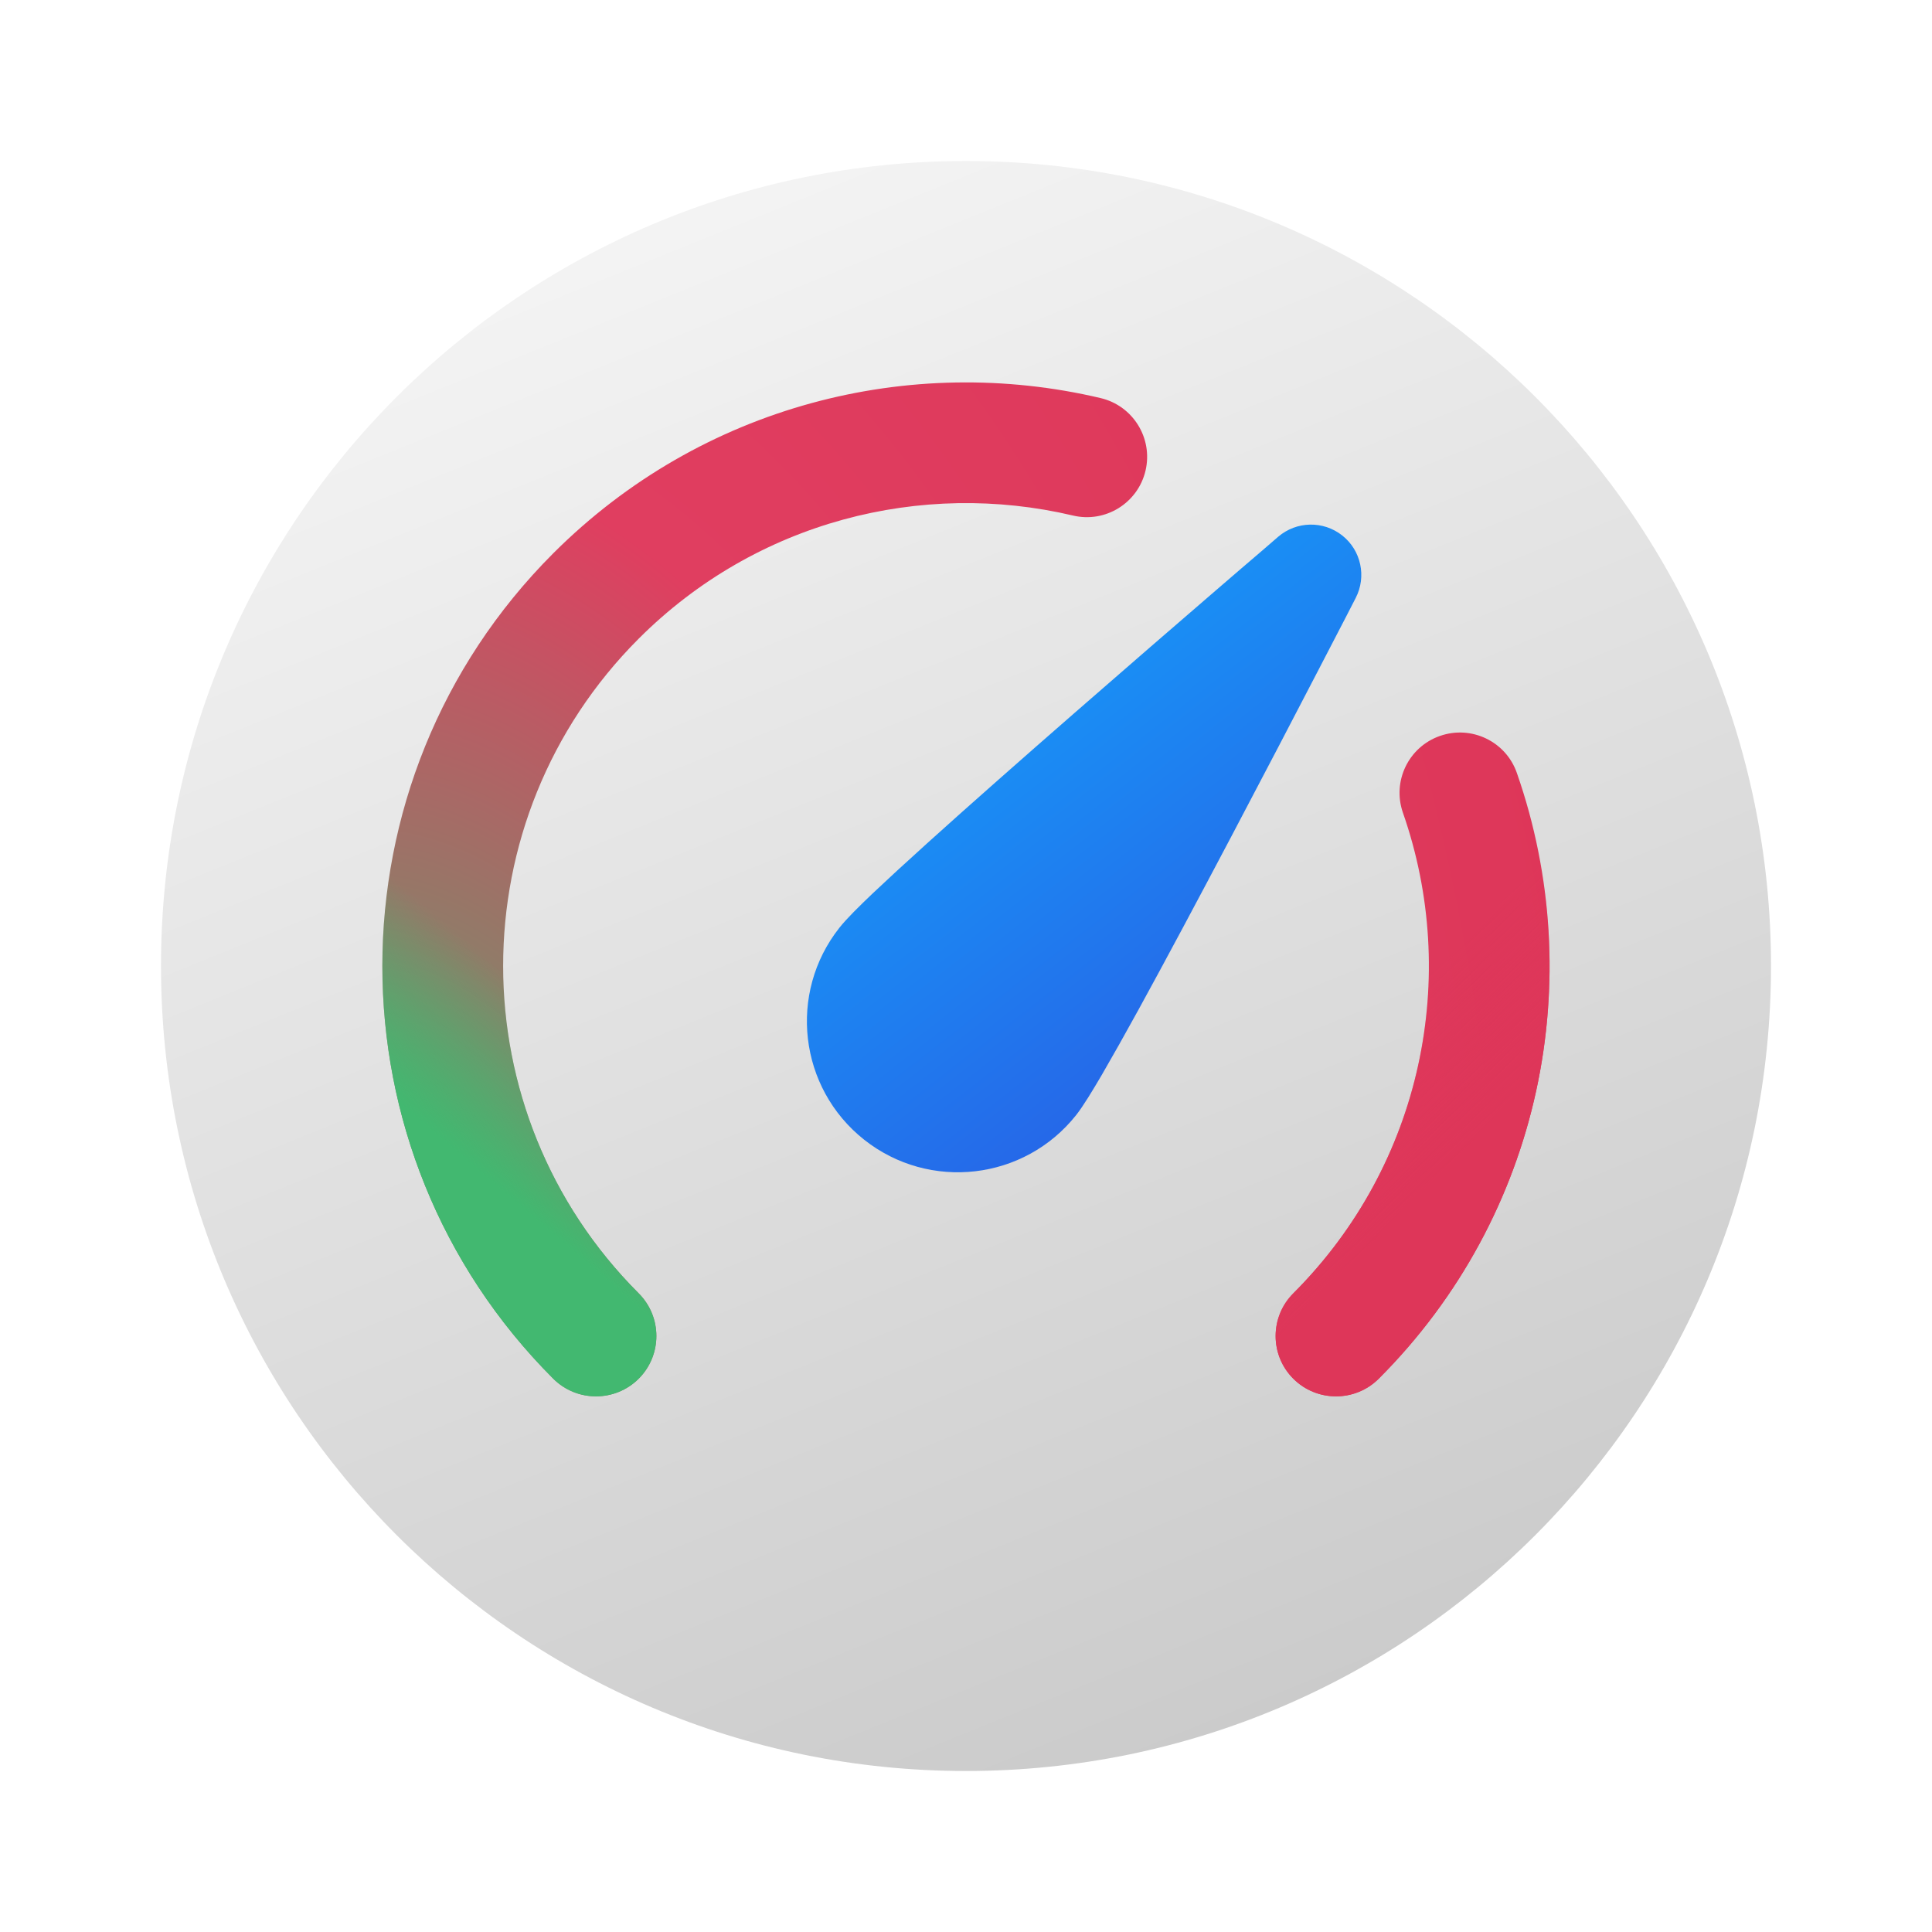
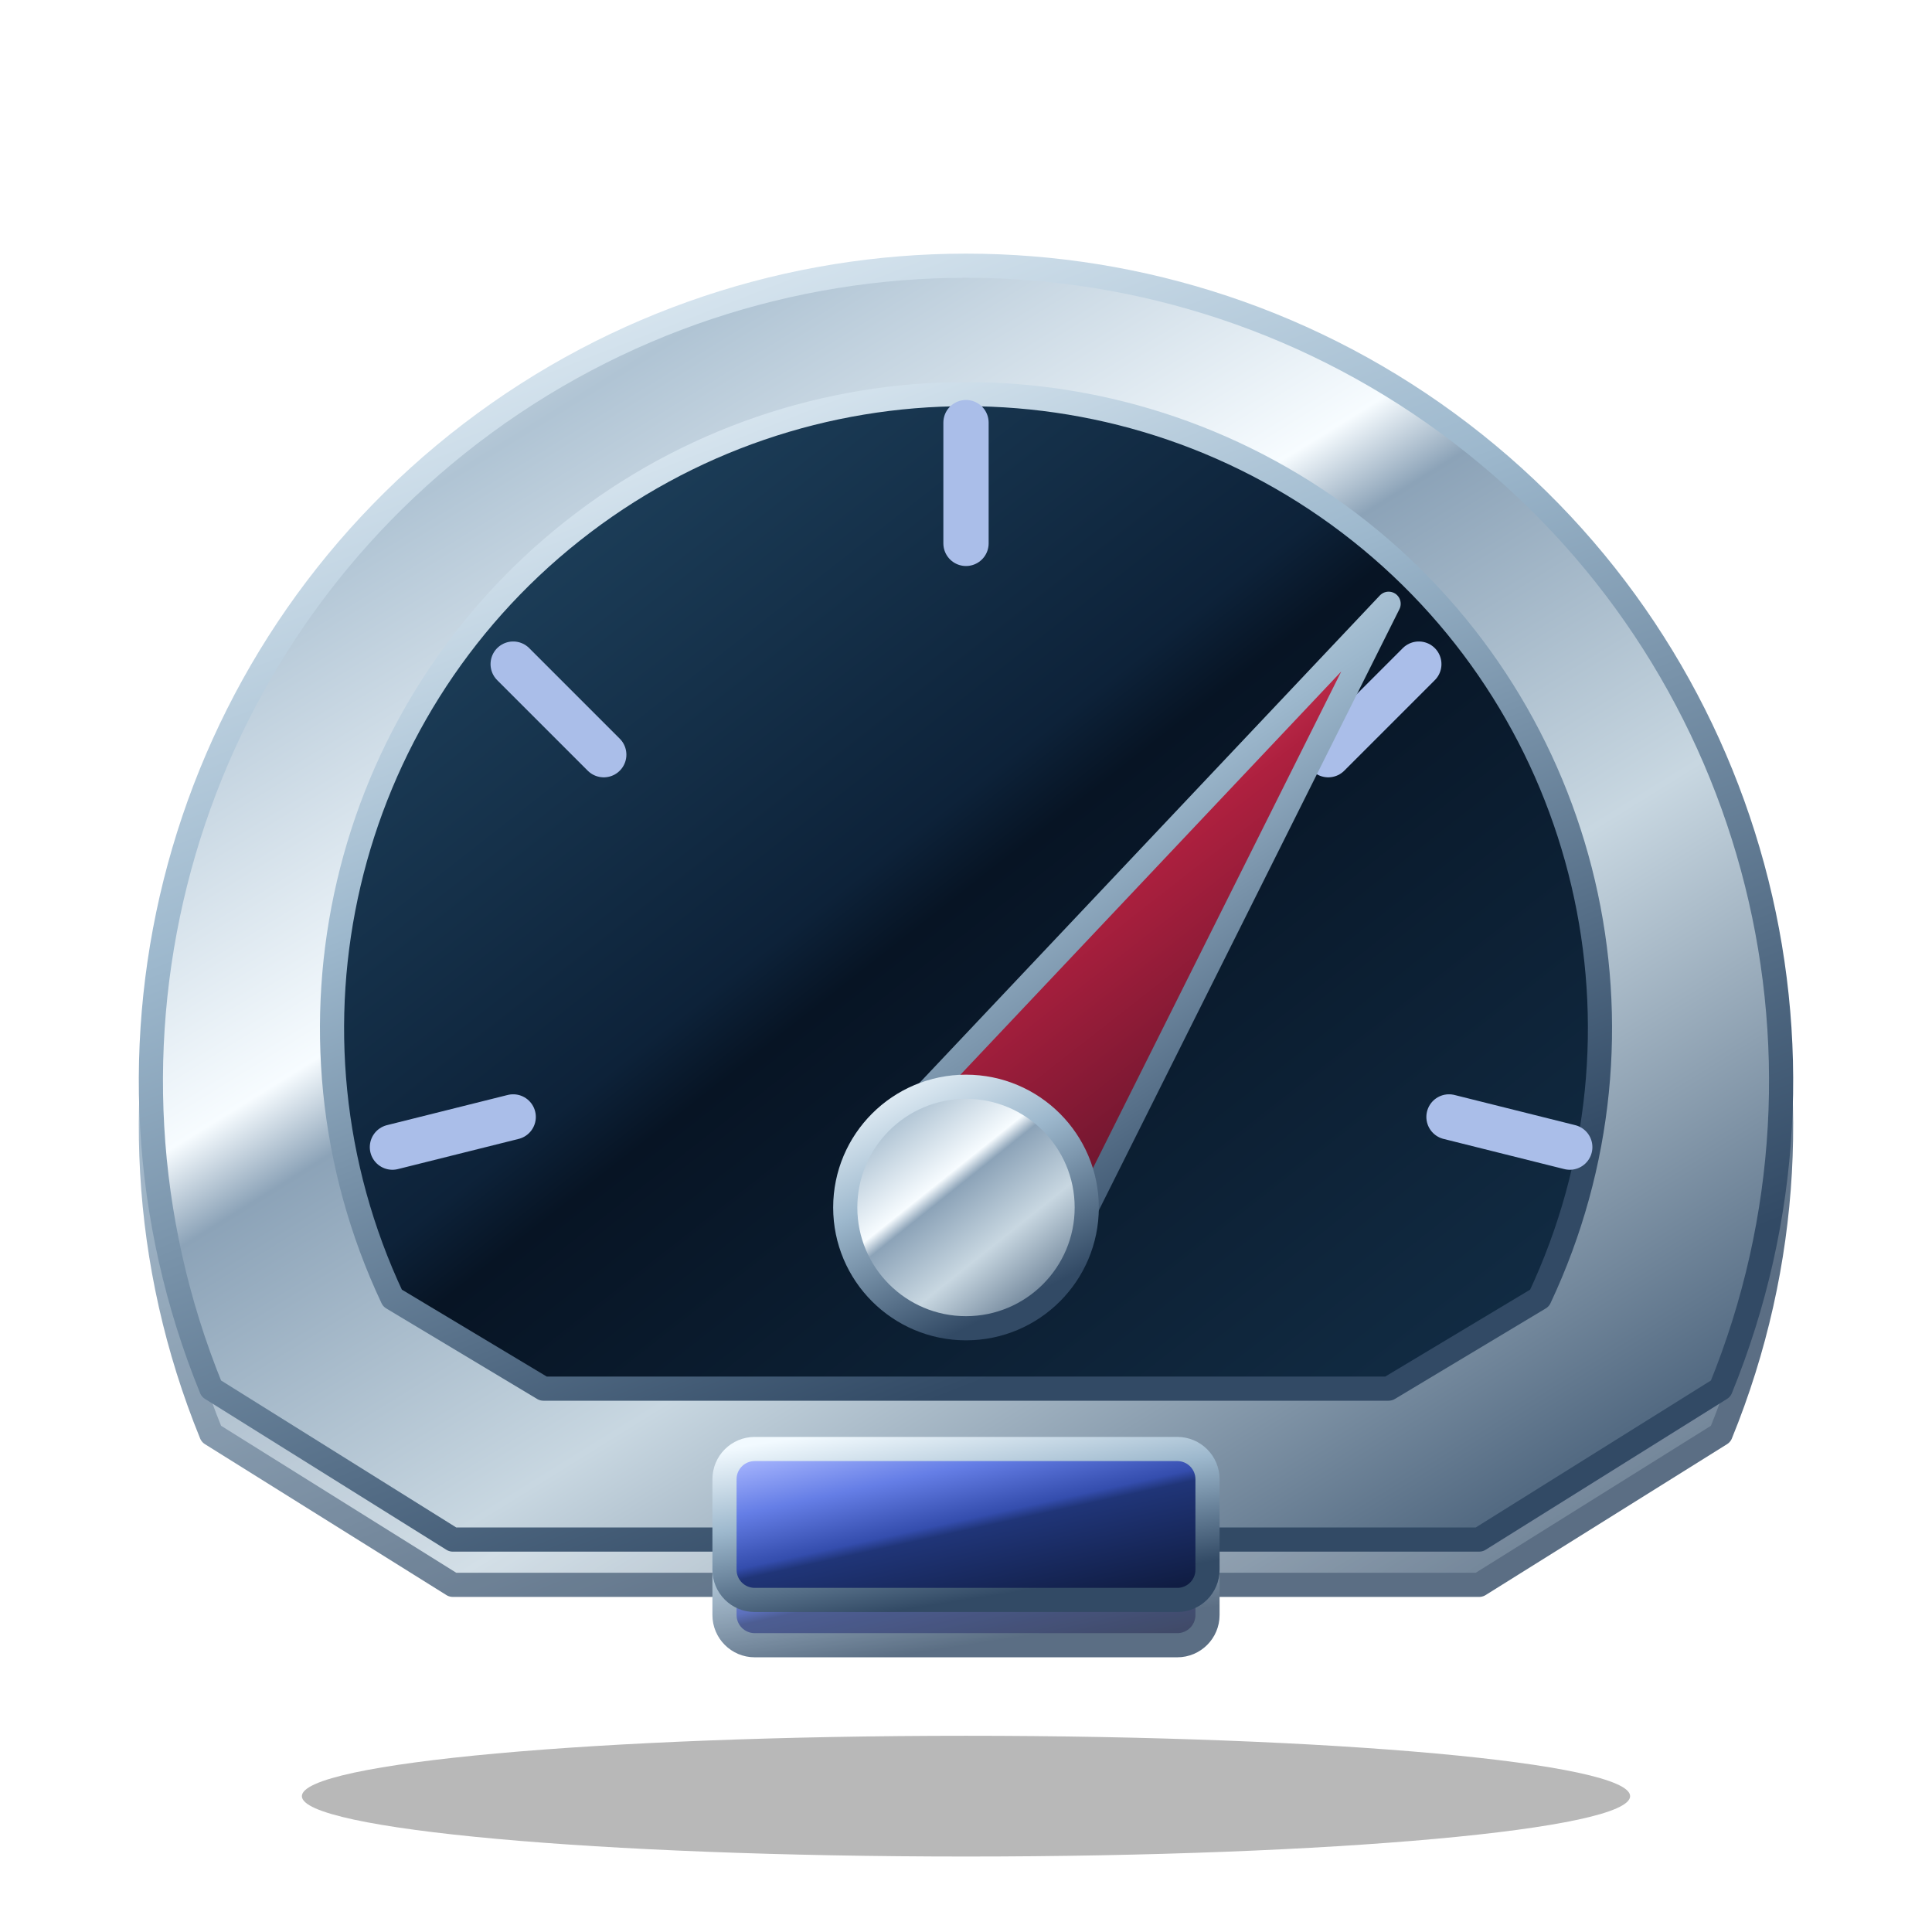
- <svg xmlns="http://www.w3.org/2000/svg" width="24" height="24" viewBox="0 0 24 24" fill="none">
-   <path d="M22 12C22 17.523 17.523 22 12 22C6.477 22 2 17.523 2 12C2 6.477 6.477 2 12 2C17.523 2 22 6.477 22 12Z" fill="url(#paint0_linear_72095_9403)" />
-   <path d="M7.934 16.066C8.227 16.359 8.227 16.834 7.934 17.127C7.641 17.419 7.166 17.419 6.873 17.127C4.042 14.295 4.042 9.705 6.873 6.873C8.718 5.029 11.31 4.387 13.672 4.945C14.075 5.04 14.325 5.444 14.23 5.847C14.135 6.25 13.731 6.5 13.328 6.404C11.45 5.961 9.396 6.472 7.934 7.934C5.689 10.18 5.689 13.82 7.934 16.066ZM17.888 9.142C18.279 9.005 18.707 9.211 18.843 9.602C19.733 12.146 19.162 15.091 17.127 17.127C16.834 17.419 16.359 17.419 16.066 17.127C15.773 16.834 15.773 16.359 16.066 16.066C17.679 14.453 18.134 12.118 17.428 10.097C17.291 9.706 17.497 9.278 17.888 9.142Z" fill="url(#paint1_radial_72095_9403)" />
-   <path d="M7.934 16.066C8.227 16.359 8.227 16.834 7.934 17.127C7.641 17.419 7.166 17.419 6.873 17.127C4.042 14.295 4.042 9.705 6.873 6.873C8.718 5.029 11.31 4.387 13.672 4.945C14.075 5.04 14.325 5.444 14.23 5.847C14.135 6.25 13.731 6.5 13.328 6.404C11.45 5.961 9.396 6.472 7.934 7.934C5.689 10.18 5.689 13.82 7.934 16.066ZM17.888 9.142C18.279 9.005 18.707 9.211 18.843 9.602C19.733 12.146 19.162 15.091 17.127 17.127C16.834 17.419 16.359 17.419 16.066 17.127C15.773 16.834 15.773 16.359 16.066 16.066C17.679 14.453 18.134 12.118 17.428 10.097C17.291 9.706 17.497 9.278 17.888 9.142Z" fill="url(#paint2_linear_72095_9403)" />
-   <path d="M7.934 16.066C8.227 16.359 8.227 16.834 7.934 17.127C7.641 17.419 7.166 17.419 6.873 17.127C4.042 14.295 4.042 9.705 6.873 6.873C8.718 5.029 11.31 4.387 13.672 4.945C14.075 5.04 14.325 5.444 14.23 5.847C14.135 6.25 13.731 6.5 13.328 6.404C11.45 5.961 9.396 6.472 7.934 7.934C5.689 10.18 5.689 13.82 7.934 16.066ZM17.888 9.142C18.279 9.005 18.707 9.211 18.843 9.602C19.733 12.146 19.162 15.091 17.127 17.127C16.834 17.419 16.359 17.419 16.066 17.127C15.773 16.834 15.773 16.359 16.066 16.066C17.679 14.453 18.134 12.118 17.428 10.097C17.291 9.706 17.497 9.278 17.888 9.142Z" fill="url(#paint3_linear_72095_9403)" />
-   <path d="M15.879 6.667C16.106 6.473 16.439 6.466 16.674 6.652C16.908 6.837 16.978 7.163 16.841 7.428L16.712 7.679C16.63 7.838 16.511 8.066 16.368 8.342C16.082 8.893 15.696 9.633 15.296 10.391C14.896 11.149 14.482 11.925 14.14 12.548C13.969 12.859 13.814 13.134 13.688 13.351C13.57 13.552 13.455 13.742 13.369 13.851C12.726 14.663 11.547 14.8 10.735 14.158C9.923 13.515 9.786 12.336 10.428 11.524C10.514 11.415 10.672 11.259 10.841 11.098C11.023 10.926 11.255 10.712 11.519 10.474C12.046 9.998 12.707 9.416 13.352 8.853C13.997 8.29 14.629 7.743 15.099 7.338C15.335 7.135 15.529 6.967 15.666 6.851L15.879 6.667Z" fill="url(#paint4_linear_72095_9403)" />
+ <svg xmlns="http://www.w3.org/2000/svg" width="64" height="64" viewBox="0 0 64 64">
  <defs>
-     <linearGradient id="paint0_linear_72095_9403" x1="9.143" y1="2" x2="16.805" y2="20.922" gradientUnits="userSpaceOnUse">
-       <stop stop-color="#F4F4F4" />
-       <stop offset="1" stop-color="#CBCBCB" />
+     <linearGradient id="silver" x1="0" y1="0" x2=".8" y2="1">
+       <stop stop-color="#FCFEFF" />
+       <stop offset=".19" stop-color="#B0C4D4" />
+       <stop offset=".43" stop-color="#F7FCFF" />
+       <stop offset=".48" stop-color="#8CA3B8" />
+       <stop offset=".7" stop-color="#C8D7E1" />
+       <stop offset="1" stop-color="#536A82" />
    </linearGradient>
-     <radialGradient id="paint1_radial_72095_9403" cx="0" cy="0" r="1" gradientUnits="userSpaceOnUse" gradientTransform="translate(4.46 17.317) scale(15.6599 23.6791)">
-       <stop stop-color="#42B870" />
-       <stop offset="0.501" stop-color="#E03E60" />
-       <stop offset="1" stop-color="#DE3659" />
-     </radialGradient>
-     <linearGradient id="paint2_linear_72095_9403" x1="8.5" y1="14" x2="6.179" y2="16.715" gradientUnits="userSpaceOnUse">
-       <stop stop-color="#42B870" stop-opacity="0" />
-       <stop offset="0.58" stop-color="#42B870" />
+     <linearGradient id="edge" x2=".5" y2="1">
+       <stop stop-color="#F2FAFF" />
+       <stop offset=".44" stop-color="#9DB8CD" />
+       <stop offset="1" stop-color="#324A65" />
    </linearGradient>
-     <linearGradient id="paint3_linear_72095_9403" x1="15.48" y1="14.395" x2="17.818" y2="16.714" gradientUnits="userSpaceOnUse">
-       <stop stop-color="#DE3659" stop-opacity="0" />
-       <stop offset="0.562" stop-color="#DE3659" />
+     <linearGradient id="blue" x1=".1" y1="0" x2=".8" y2="1">
+       <stop stop-color="#AAB8FF" />
+       <stop offset=".26" stop-color="#657EE6" />
+       <stop offset=".5" stop-color="#344DAD" />
+       <stop offset=".55" stop-color="#203578" />
+       <stop offset="1" stop-color="#101D43" />
    </linearGradient>
-     <linearGradient id="paint4_linear_72095_9403" x1="10.023" y1="6.517" x2="15.173" y2="13.14" gradientUnits="userSpaceOnUse">
-       <stop stop-color="#0FAFFF" />
-       <stop offset="1" stop-color="#2764E7" />
+     <linearGradient id="red" x2=".6" y2="1">
+       <stop stop-color="#FFB9C3" />
+       <stop offset=".26" stop-color="#E9536D" />
+       <stop offset=".52" stop-color="#AE203F" />
+       <stop offset="1" stop-color="#4C1126" />
+     </linearGradient>
+     <linearGradient id="glass" x2="1" y2="1">
+       <stop stop-color="#244C69" />
+       <stop offset=".45" stop-color="#0D2239" />
+       <stop offset=".5" stop-color="#071424" />
+       <stop offset="1" stop-color="#132F48" />
+     </linearGradient>
+     <linearGradient id="green" x2=".5" y2="1">
+       <stop stop-color="#AEEDD9" />
+       <stop offset=".5" stop-color="#399E85" />
+       <stop offset="1" stop-color="#123E38" />
+     </linearGradient>
+     <linearGradient id="amber" x2=".5" y2="1">
+       <stop stop-color="#FFF3C7" />
+       <stop offset=".4" stop-color="#D7A34A" />
+       <stop offset="1" stop-color="#75511D" />
    </linearGradient>
  </defs>
+   <ellipse cx="32" cy="59.5" rx="22" ry="2" fill="#000" opacity=".28" />
+   <g transform="translate(0 1.5)" opacity=".8">
+     <path d="M7 46A27 27 0 1 1 57 46L49 51H15Z" fill="url(#silver)" stroke="url(#edge)" stroke-width="0.8" stroke-linejoin="round" />
+     <path d="M13 43A21 21 0 1 1 51 43L46 46H18Z" fill="url(#glass)" stroke="url(#edge)" stroke-width="0.8" stroke-linejoin="round" />
+     <path d="M17 37l-4 1m7-13-3-3m15-4v-4m12 11 3-3m1 15 4 1" fill="none" stroke="#AABEE9" stroke-width="1.5" opacity="1" stroke-linecap="round" stroke-linejoin="round" />
+     <path d="M29 38L46 20 35 42Z" fill="url(#red)" stroke="url(#edge)" stroke-width="0.8" stroke-linejoin="round" />
+     <circle cx="32" cy="40" r="4" fill="url(#silver)" stroke="url(#edge)" stroke-width="0.8" />
+     <rect x="24" y="48" width="16" height="5" rx="1" fill="url(#blue)" stroke="url(#edge)" stroke-width="0.8" />
+   </g>
+   <g>
+     <path d="M7 46A27 27 0 1 1 57 46L49 51H15Z" fill="url(#silver)" stroke="url(#edge)" stroke-width="0.8" stroke-linejoin="round" />
+     <path d="M13 43A21 21 0 1 1 51 43L46 46H18Z" fill="url(#glass)" stroke="url(#edge)" stroke-width="0.8" stroke-linejoin="round" />
+     <path d="M17 37l-4 1m7-13-3-3m15-4v-4m12 11 3-3m1 15 4 1" fill="none" stroke="#AABEE9" stroke-width="1.5" opacity="1" stroke-linecap="round" stroke-linejoin="round" />
+     <path d="M29 38L46 20 35 42Z" fill="url(#red)" stroke="url(#edge)" stroke-width="0.8" stroke-linejoin="round" />
+     <circle cx="32" cy="40" r="4" fill="url(#silver)" stroke="url(#edge)" stroke-width="0.8" />
+     <rect x="24" y="48" width="16" height="5" rx="1" fill="url(#blue)" stroke="url(#edge)" stroke-width="0.8" />
+   </g>
</svg>
